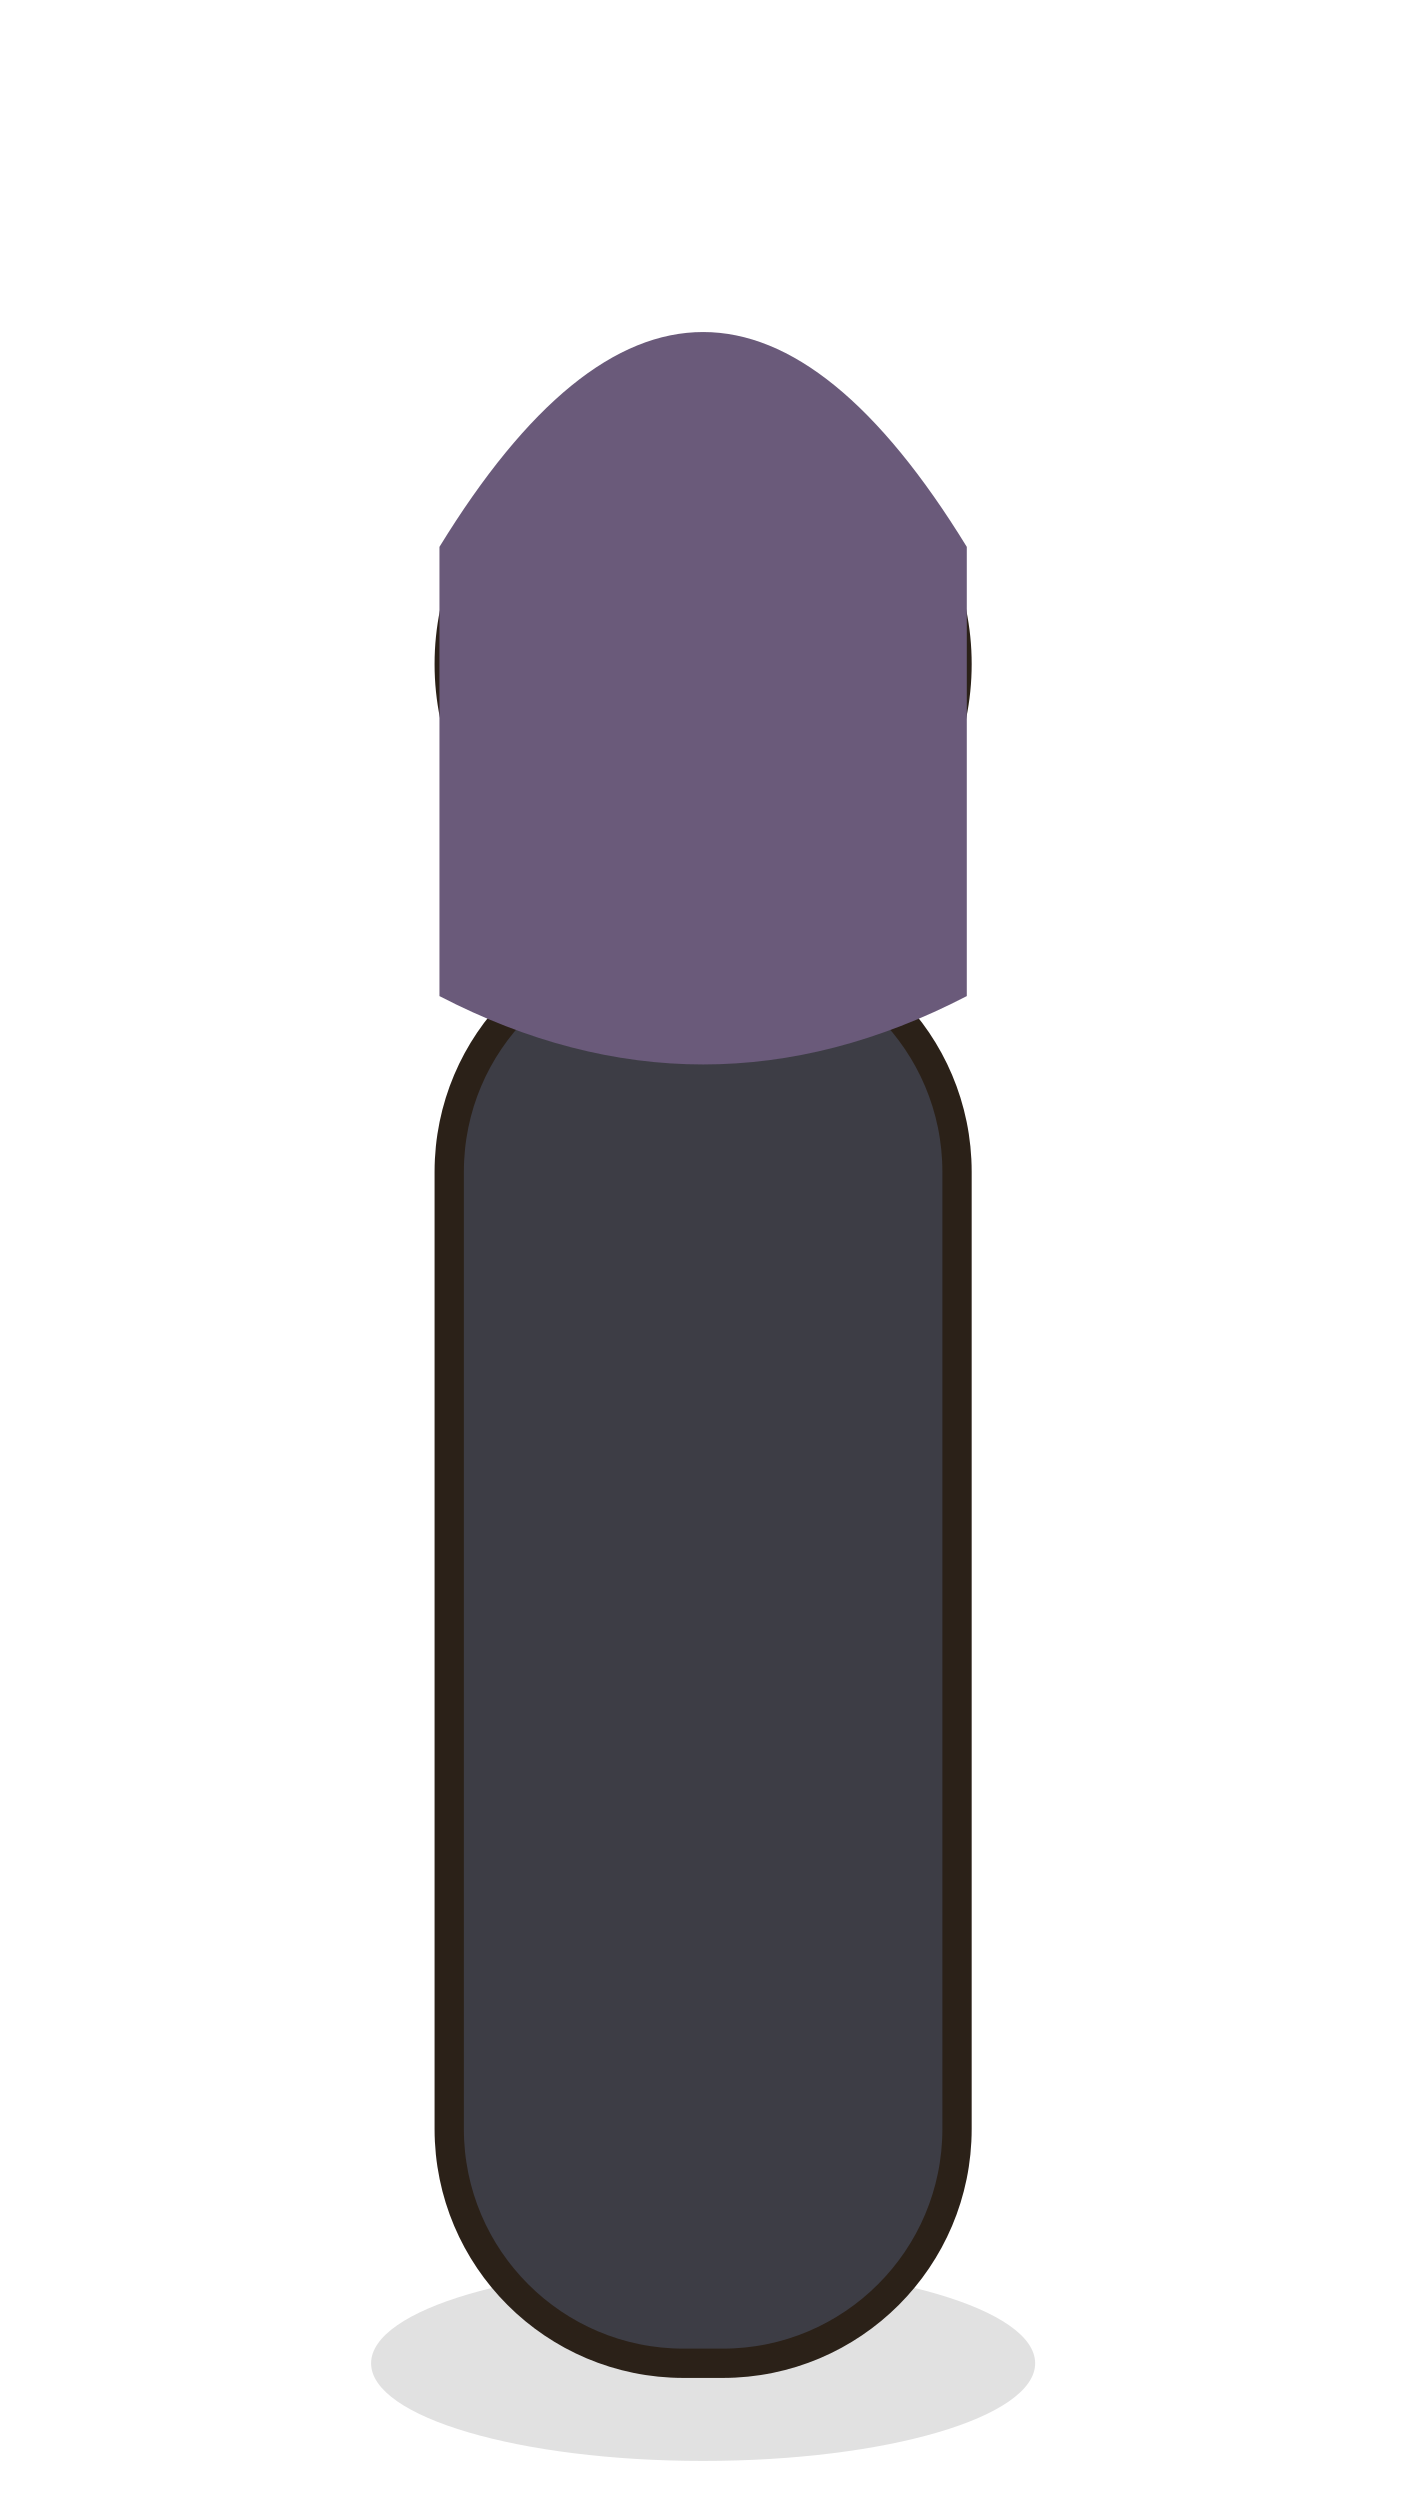
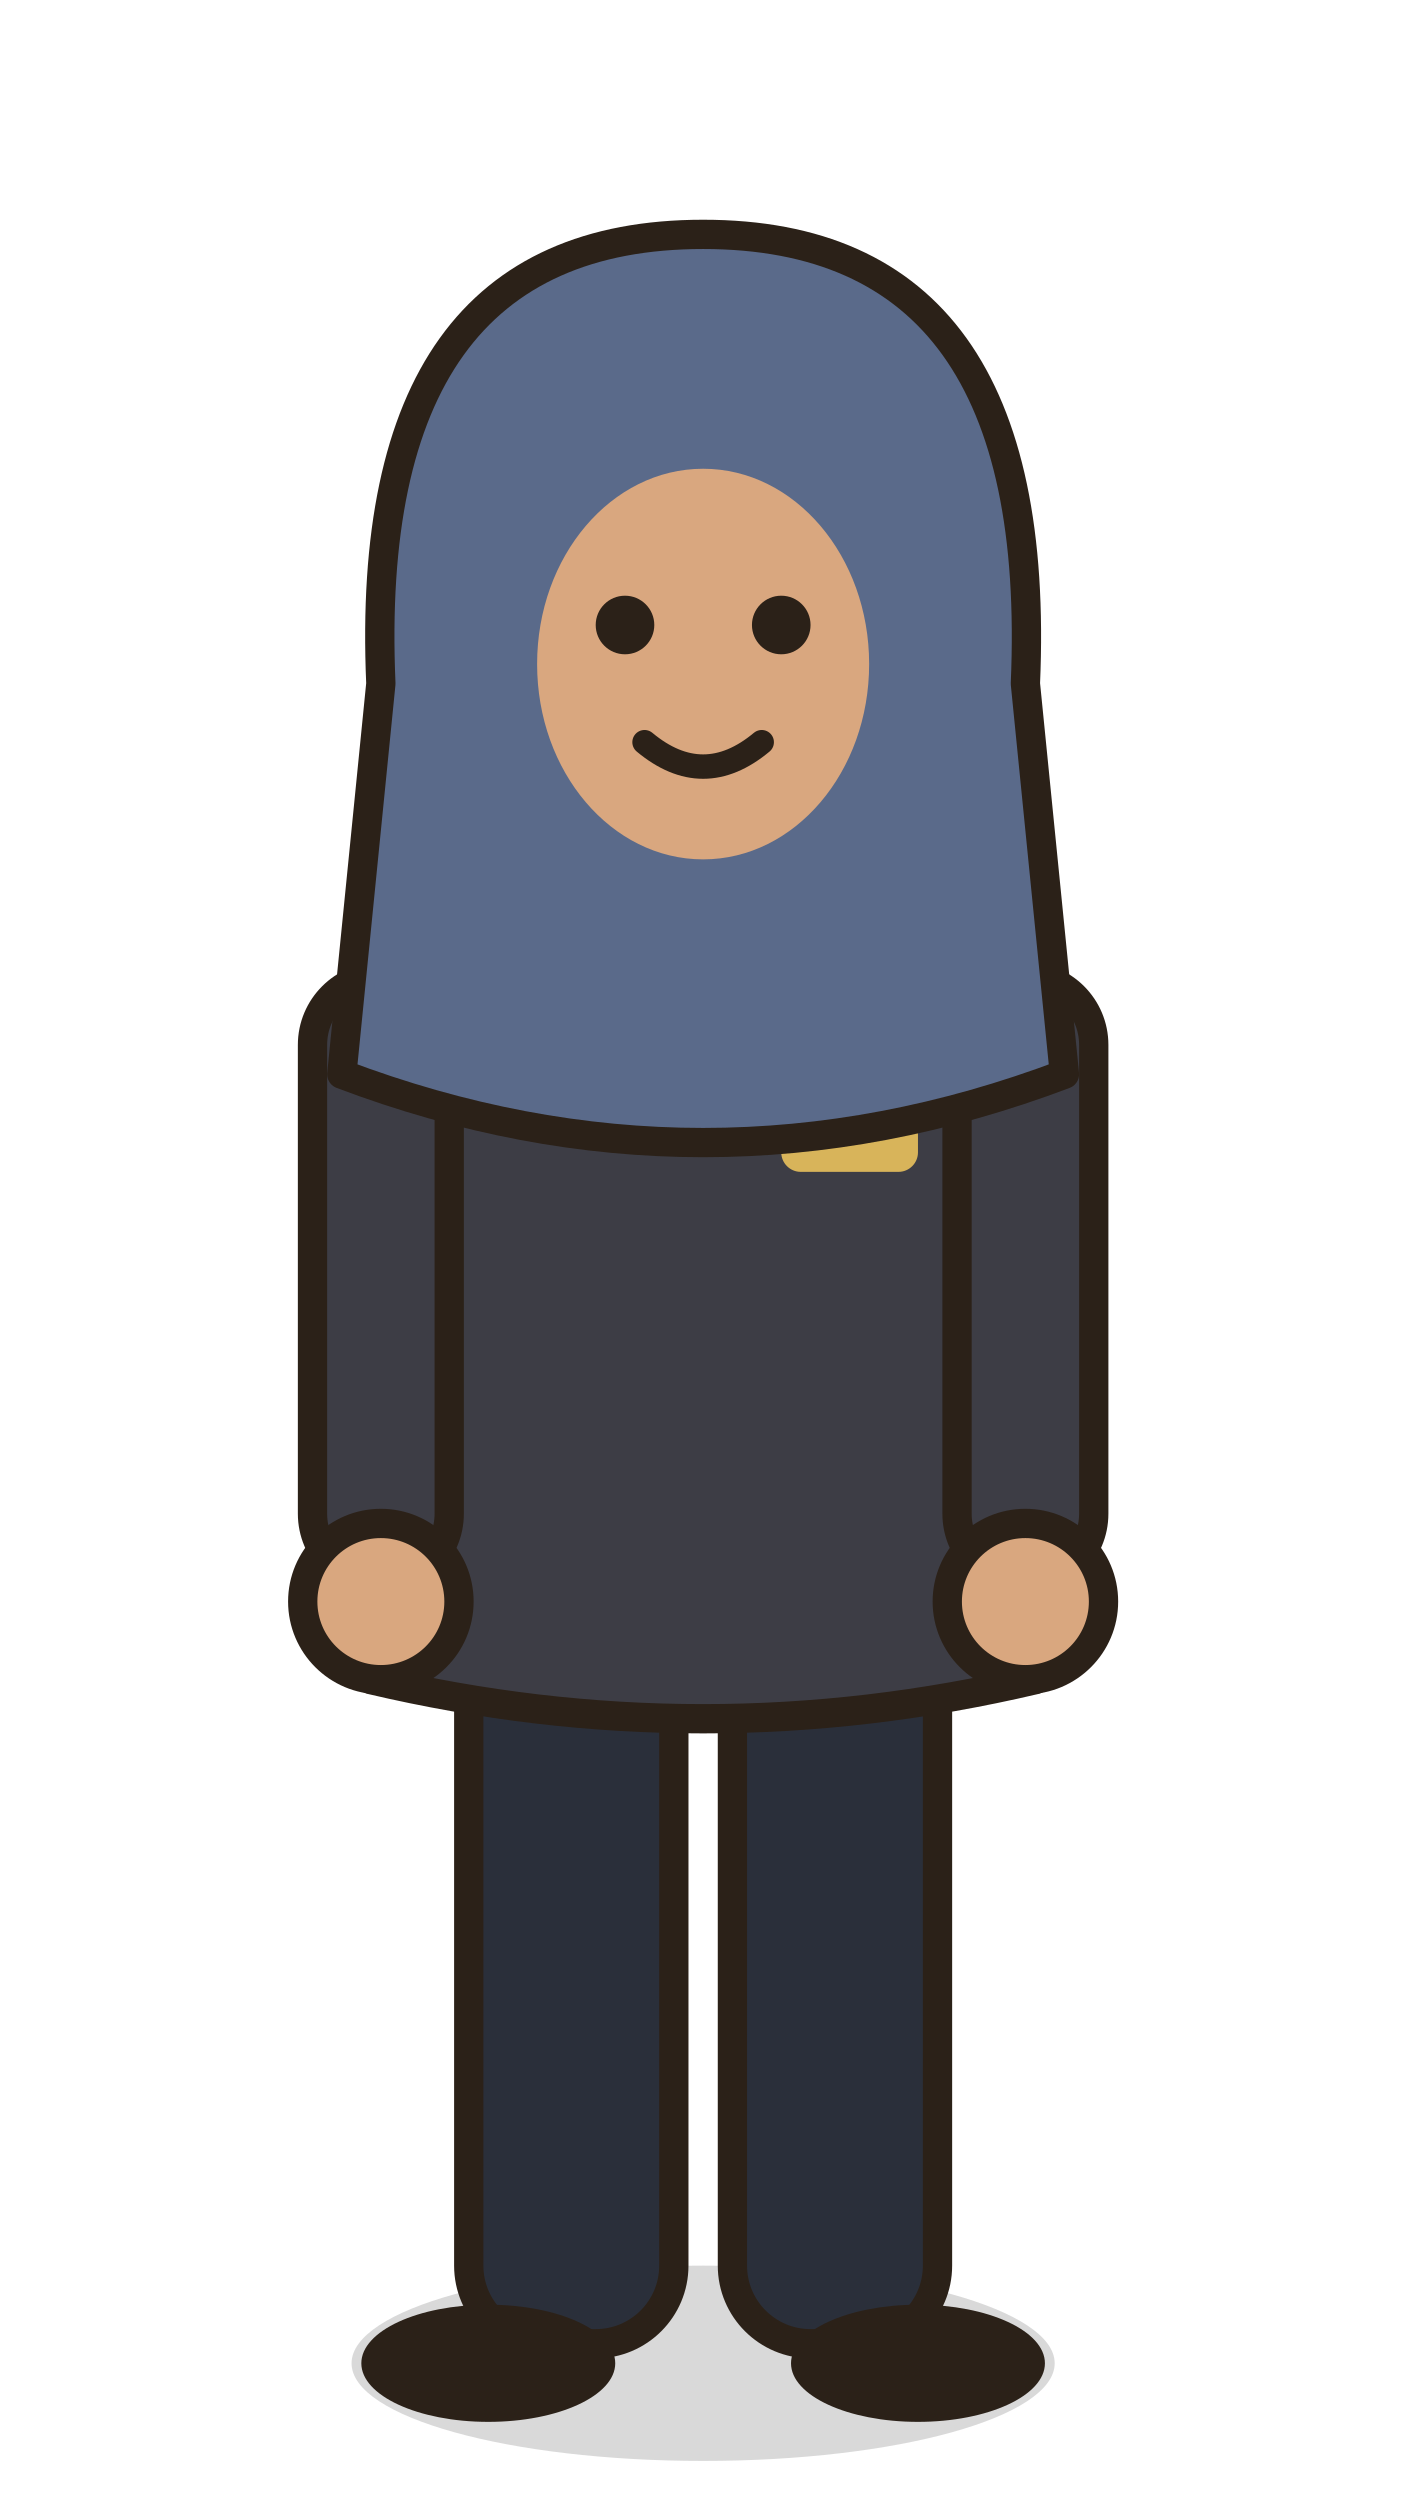
<svg xmlns="http://www.w3.org/2000/svg" width="144" height="256" viewBox="0 0 144 256">
-   <ellipse cx="72" cy="242" rx="34" ry="10" fill="#000" fill-opacity="0.12" />
-   <rect x="46" y="96" width="52" height="146" rx="24" fill="#3d3d45" stroke="#2b2118" stroke-width="3" />
-   <circle cx="72" cy="68" r="26" fill="#d9b08c" stroke="#2b2118" stroke-width="3" />
-   <path d="M45,56 q27,-44 54,0 v46 q-27,14 -54,0z" fill="#6a5a7a" />
+   <ellipse cx="72" cy="242" rx="36" ry="10" fill="#000" fill-opacity="0.15" />
+   <rect x="48" y="166" width="21" height="74" rx="8" fill="#2a2f3a" stroke="#2b2118" stroke-width="3" stroke-linejoin="round" />
+   <rect x="75" y="166" width="21" height="74" rx="8" fill="#2a2f3a" stroke="#2b2118" stroke-width="3" stroke-linejoin="round" />
+   <path d="M42,96 q30,-16 60,0 l4,76 q-34,8 -68,0 z" fill="#3d3d45" stroke="#2b2118" stroke-width="3" stroke-linejoin="round" />
+   <path d="M62,94 l10,22 l10,-22" fill="#f4f1ea" stroke="#2b2118" stroke-width="3" stroke-linejoin="round" />
+   <ellipse cx="50" cy="242" rx="13" ry="6" fill="#2b2118" />
+   <ellipse cx="94" cy="242" rx="13" ry="6" fill="#2b2118" />
+   <rect x="32" y="100" width="14" height="62" rx="7" fill="#3d3d45" stroke="#2b2118" stroke-width="3" stroke-linejoin="round" />
+   <rect x="98" y="100" width="14" height="62" rx="7" fill="#3d3d45" stroke="#2b2118" stroke-width="3" stroke-linejoin="round" />
+   <circle cx="39" cy="164" r="8" fill="#d9a77f" stroke="#2b2118" stroke-width="3" stroke-linejoin="round" />
+   <circle cx="105" cy="164" r="8" fill="#d9a77f" stroke="#2b2118" stroke-width="3" stroke-linejoin="round" />
+   <rect x="80" y="112" width="14" height="8" rx="2" fill="#d8b45a" />
+   <circle cx="72" cy="64" r="27" fill="#d9a77f" stroke="#2b2118" stroke-width="3" stroke-linejoin="round" />
+   <path d="M39,70 q-2,-46 33,-46 q35,0 33,46 l4,40 q-37,14 -74,0z" fill="#5a6a8a" stroke="#2b2118" stroke-width="3" stroke-linejoin="round" />
+   <ellipse cx="72" cy="68" rx="17" ry="20" fill="#d9a77f" />
+   <circle cx="64" cy="64" r="3" fill="#2b2118" />
+   <circle cx="80" cy="64" r="3" fill="#2b2118" />
+   <path d="M66,76 q6,5 12,0" fill="none" stroke="#2b2118" stroke-width="2.5" stroke-linecap="round" />
</svg>
